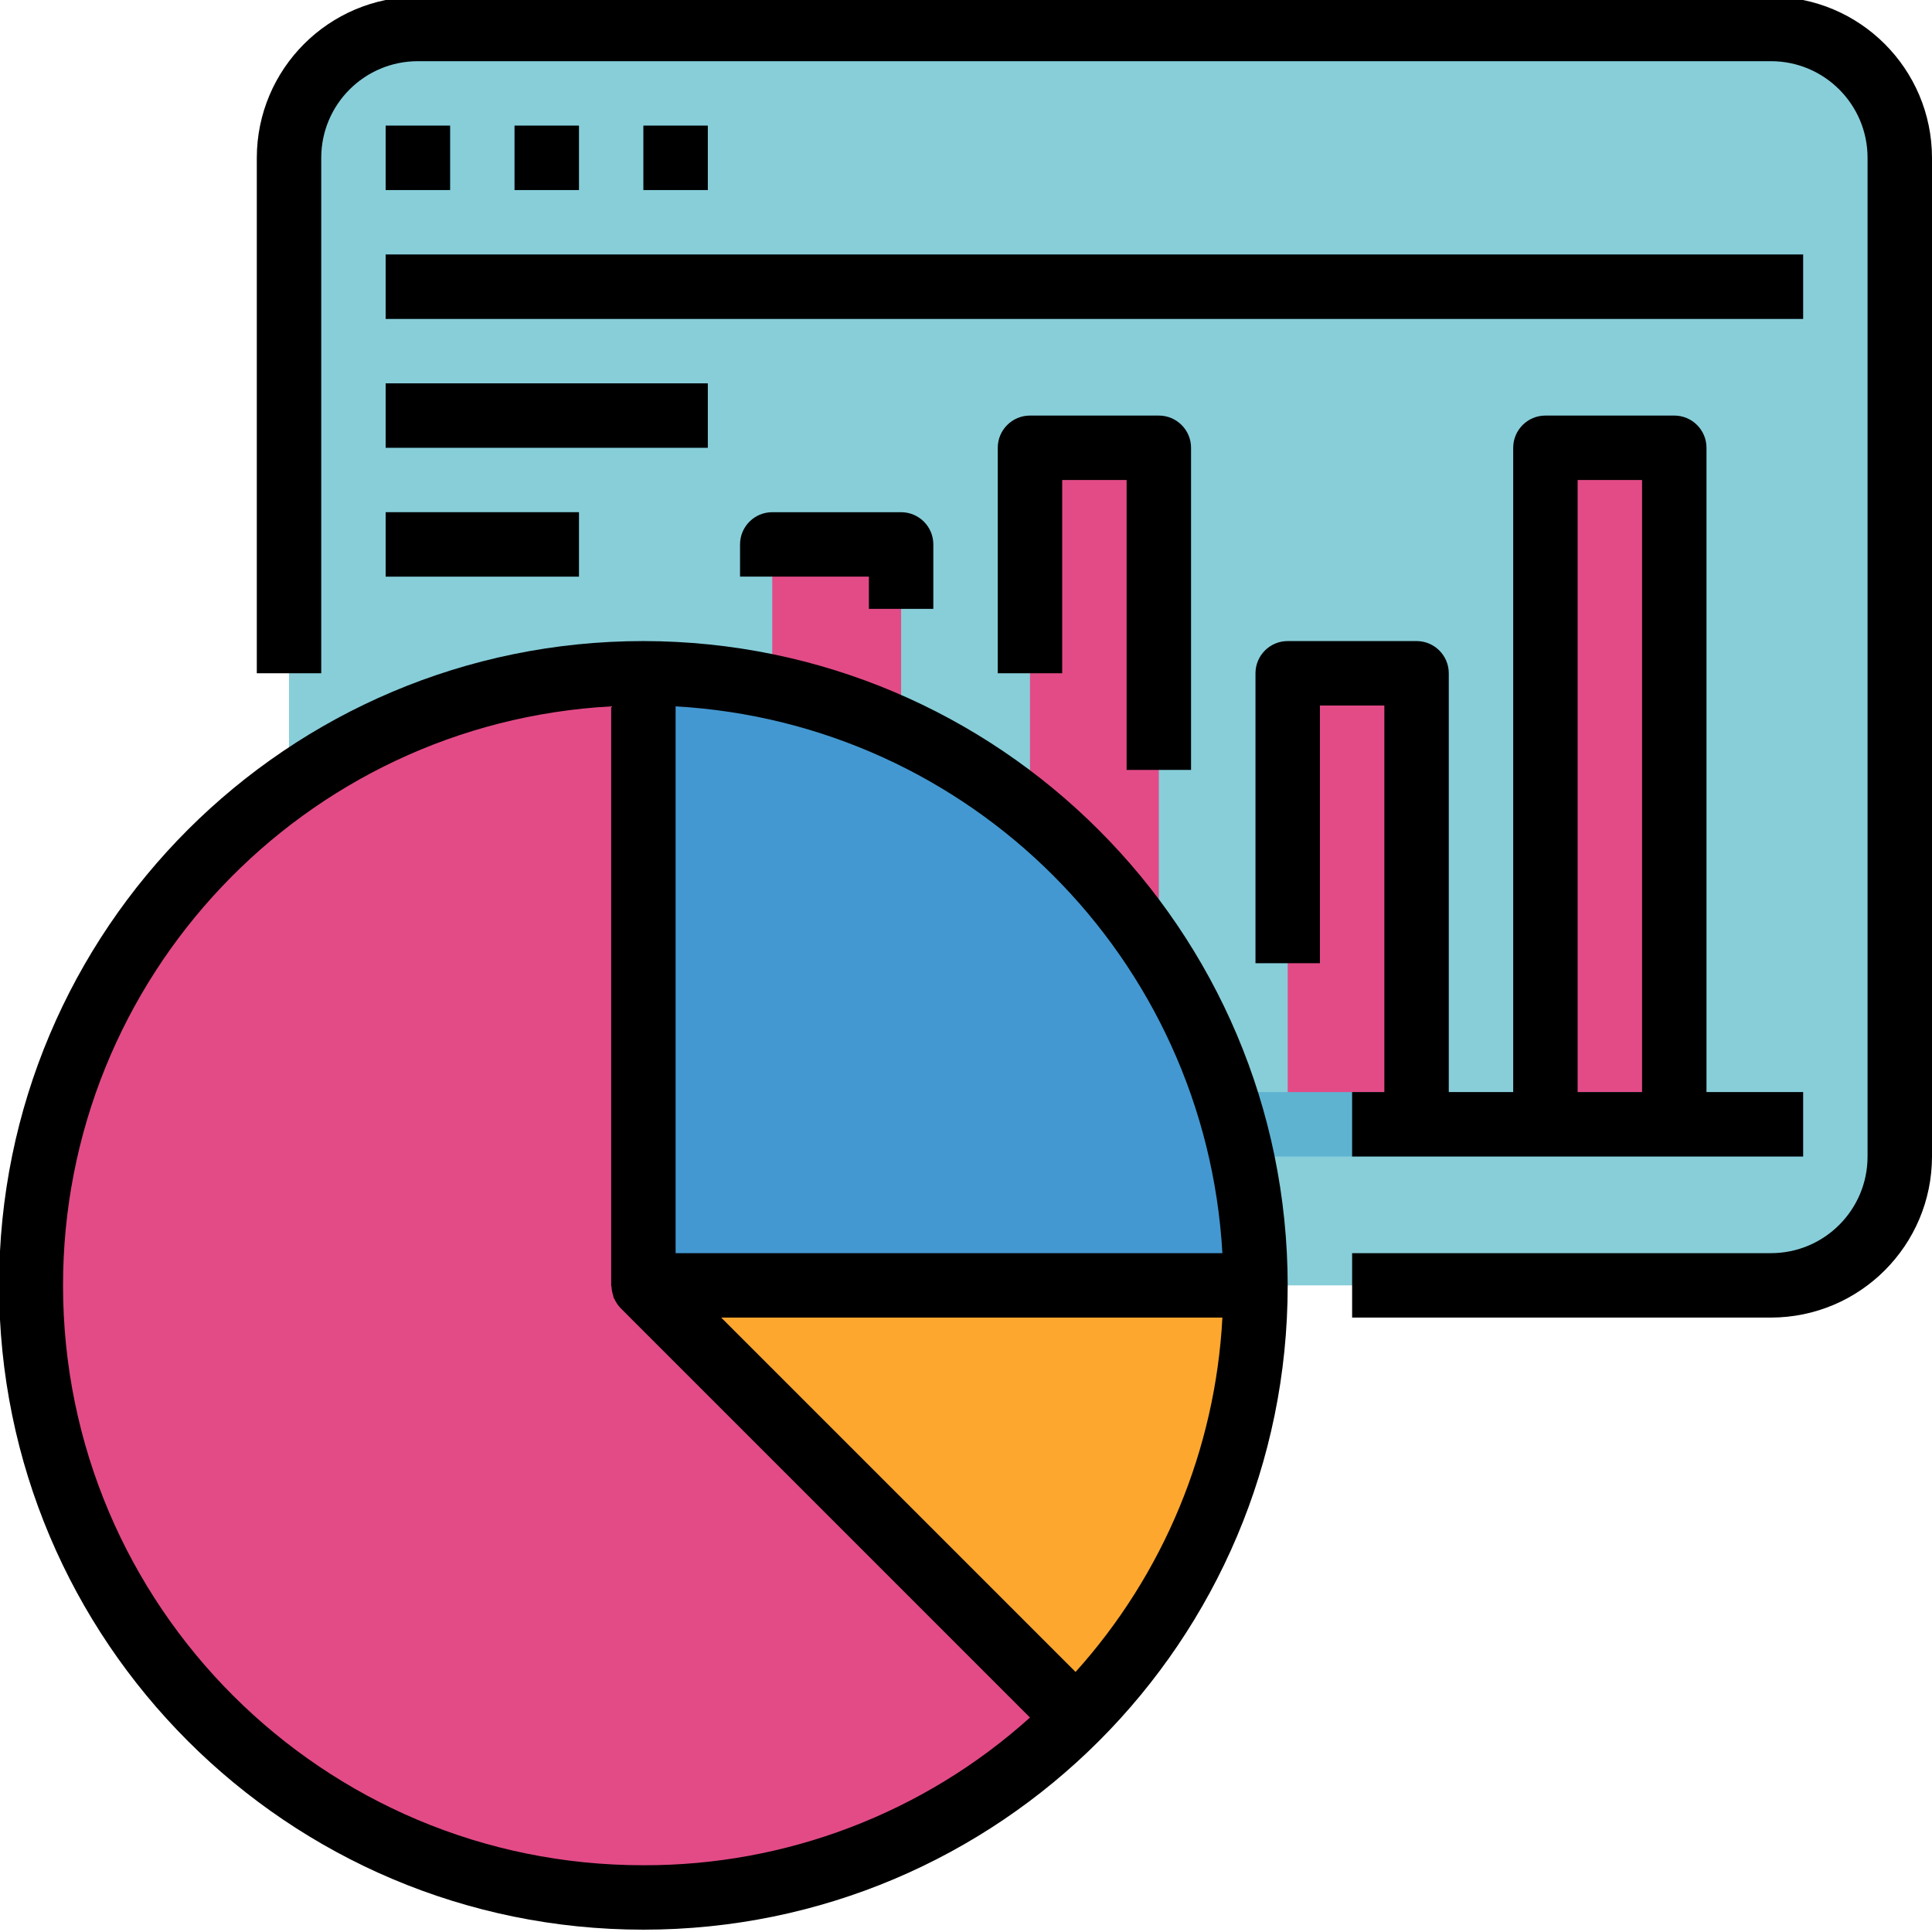
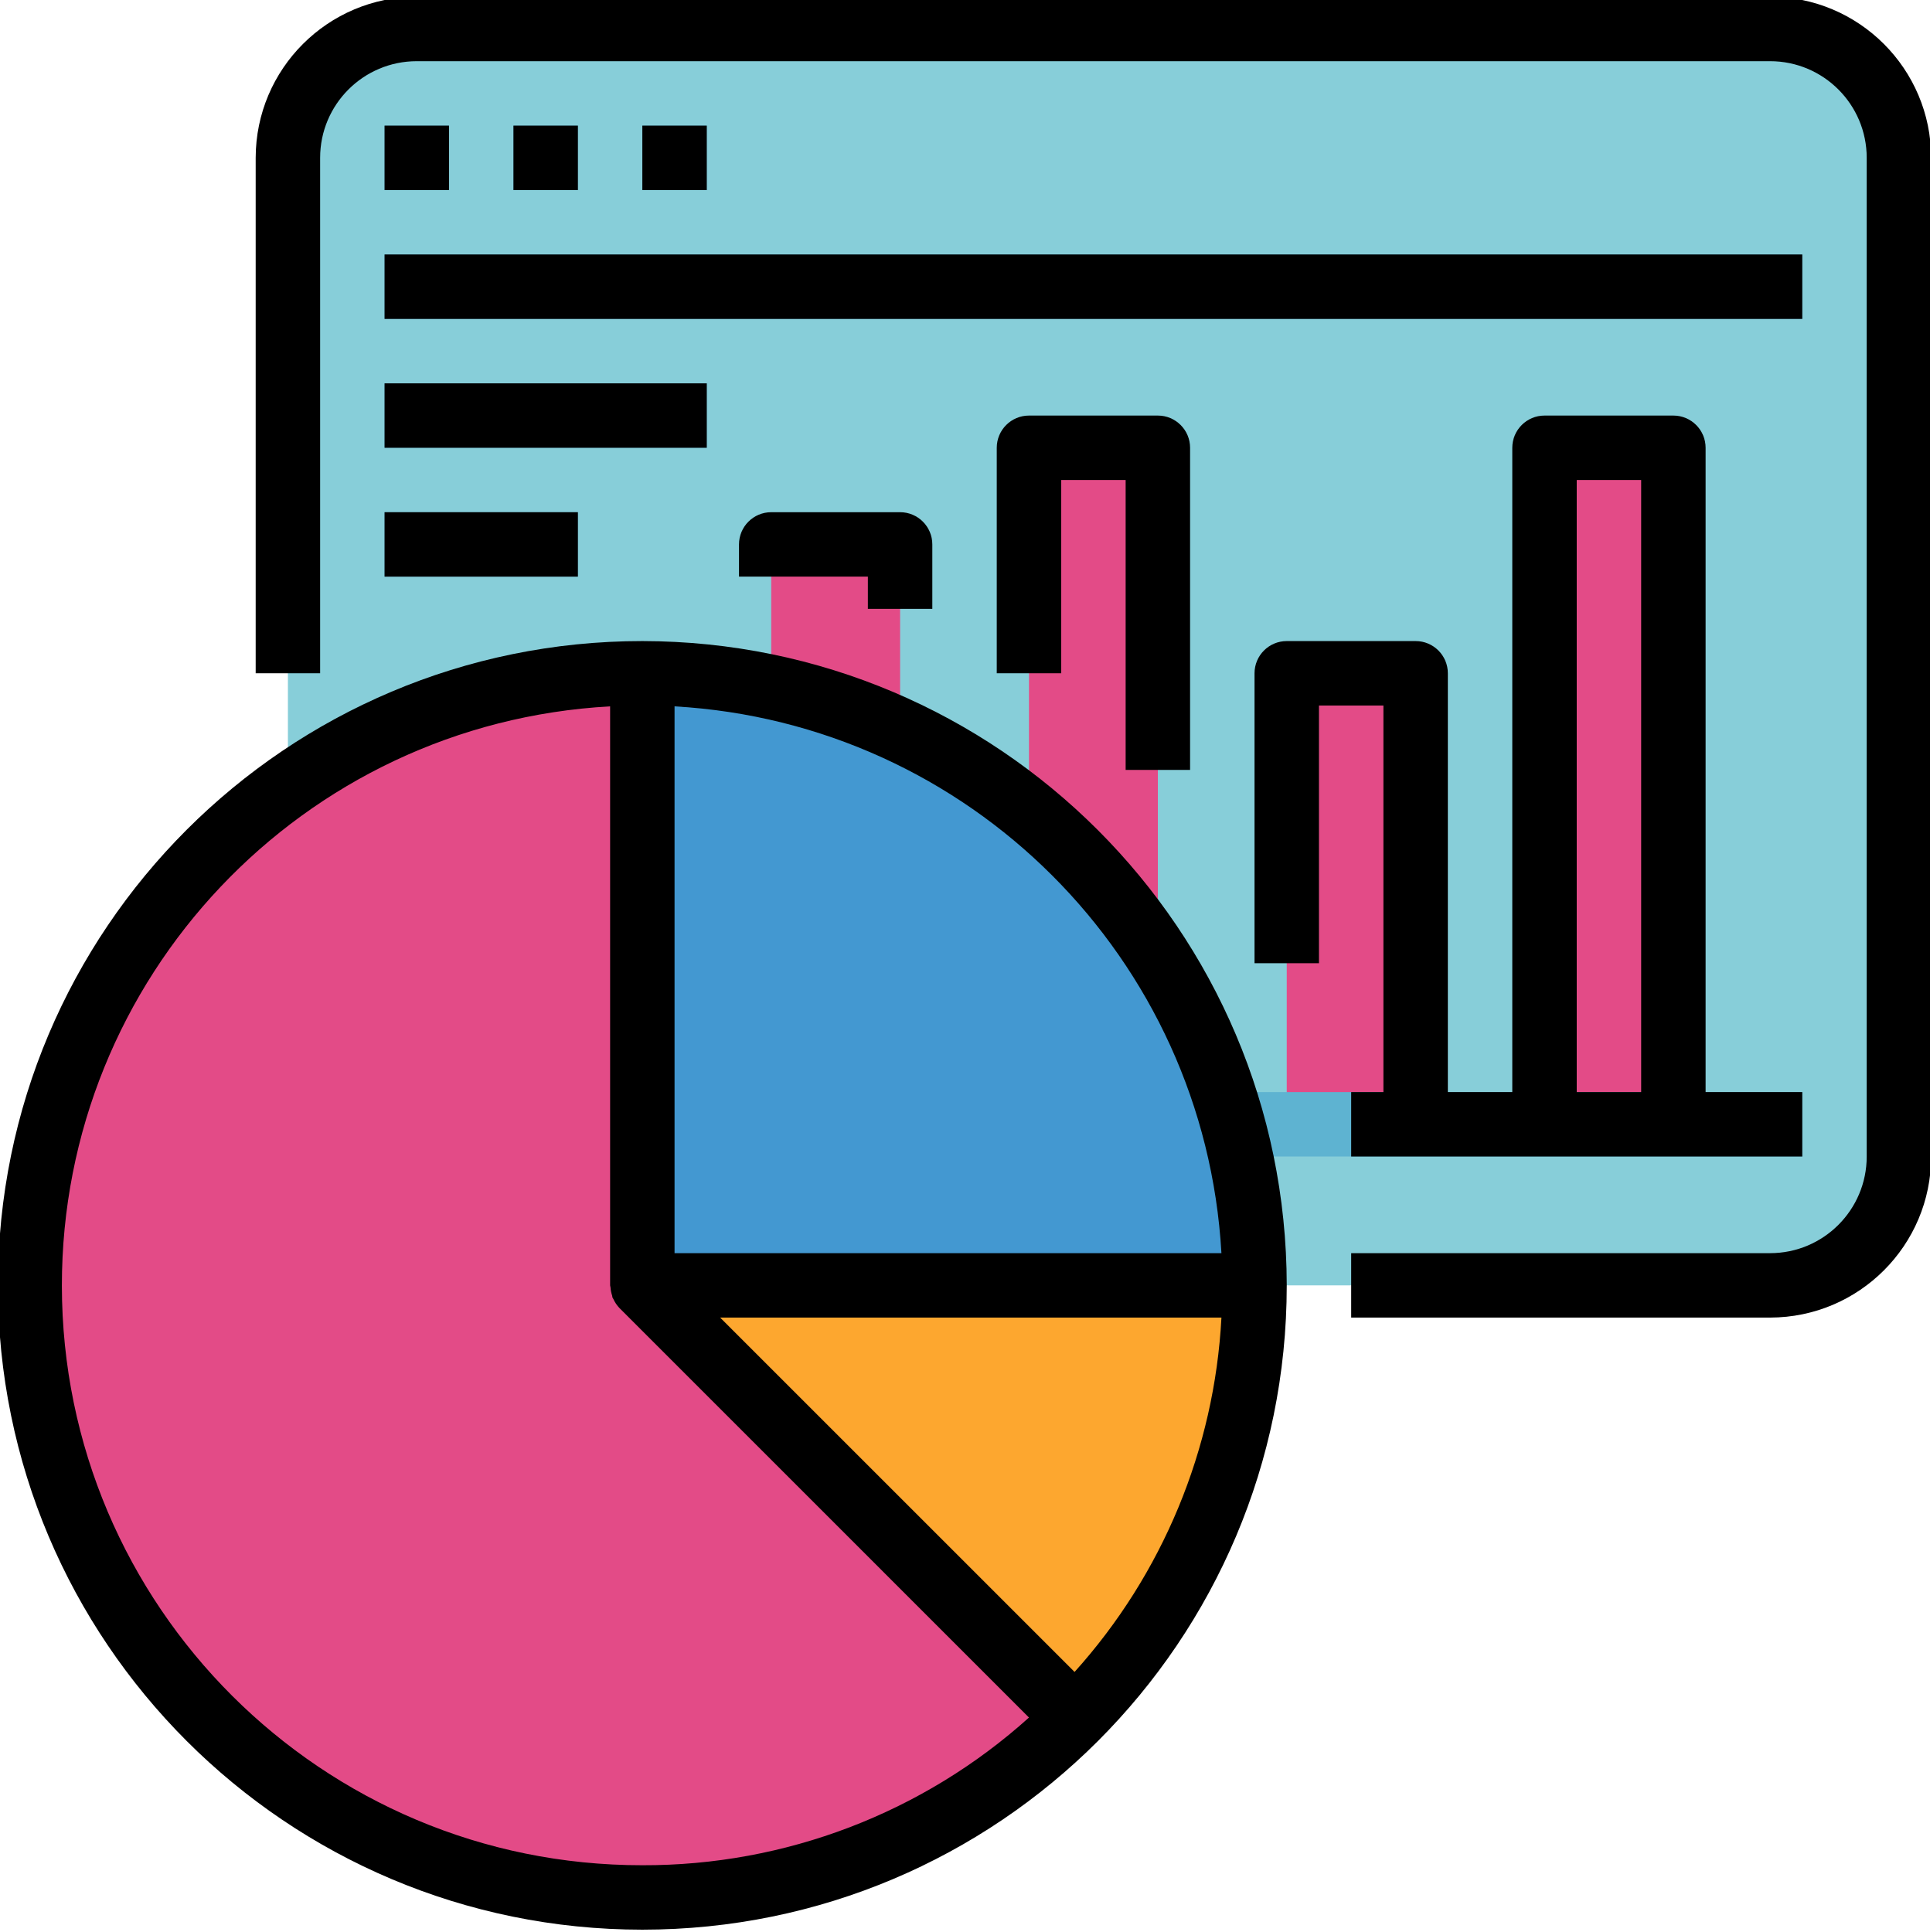
- <svg xmlns="http://www.w3.org/2000/svg" height="120px" version="1.1" viewBox="1 1 596 596.718" width="120px">
+ <svg xmlns="http://www.w3.org/2000/svg" version="1.1" viewBox="1 1 596 596.718" width="400" heigth="400">
  <g id="surface1">
    <path d="M 129.711 9.949 L 547.609 9.949 C 569.586 9.949 587.41 27.77 587.41 49.75 L 587.41 358.199 C 587.41 380.18 569.586 398 547.609 398 L 129.711 398 C 107.73 398 89.91 380.18 89.91 358.199 L 89.91 49.75 C 89.91 27.77 107.73 9.949 129.711 9.949 Z M 129.711 9.949 " style=" stroke:none;fill-rule:nonzero;fill:rgb(52.941%,80.784%,85.098%);fill-opacity:1;" />
    <path d="M 199.359 39.801 L 219.258 39.801 L 219.258 59.699 L 199.359 59.699 Z M 199.359 39.801 " style=" stroke:none;fill-rule:nonzero;fill:rgb(36.863%,70.196%,81.961%);fill-opacity:1;" />
    <path d="M 119.758 39.801 L 139.66 39.801 L 139.66 59.699 L 119.758 59.699 Z M 119.758 39.801 " style=" stroke:none;fill-rule:nonzero;fill:rgb(36.863%,70.196%,81.961%);fill-opacity:1;" />
    <path d="M 159.559 39.801 L 179.461 39.801 L 179.461 59.699 L 159.559 59.699 Z M 159.559 39.801 " style=" stroke:none;fill-rule:nonzero;fill:rgb(36.863%,70.196%,81.961%);fill-opacity:1;" />
    <path d="M 119.758 79.598 L 557.559 79.598 L 557.559 99.5 L 119.758 99.5 Z M 119.758 79.598 " style=" stroke:none;fill-rule:nonzero;fill:rgb(36.863%,70.196%,81.961%);fill-opacity:1;" />
    <path d="M 119.758 119.402 L 219.258 119.402 L 219.258 139.301 L 119.758 139.301 Z M 119.758 119.402 " style=" stroke:none;fill-rule:nonzero;fill:rgb(36.863%,70.196%,81.961%);fill-opacity:1;" />
    <path d="M 119.758 159.199 L 179.461 159.199 L 179.461 179.102 L 119.758 179.102 Z M 119.758 159.199 " style=" stroke:none;fill-rule:nonzero;fill:rgb(36.863%,70.196%,81.961%);fill-opacity:1;" />
    <path d="M 239.16 169.148 L 278.957 169.148 L 278.957 348.25 L 239.16 348.25 Z M 239.16 169.148 " style=" stroke:none;fill-rule:nonzero;fill:rgb(89.02%,29.412%,52.941%);fill-opacity:1;" />
    <path d="M 318.758 139.301 L 358.559 139.301 L 358.559 348.25 L 318.758 348.25 Z M 318.758 139.301 " style=" stroke:none;fill-rule:nonzero;fill:rgb(89.02%,29.412%,52.941%);fill-opacity:1;" />
    <path d="M 398.359 208.949 L 438.16 208.949 L 438.16 348.25 L 398.359 348.25 Z M 398.359 208.949 " style=" stroke:none;fill-rule:nonzero;fill:rgb(89.02%,29.412%,52.941%);fill-opacity:1;" />
    <path d="M 477.957 139.301 L 517.758 139.301 L 517.758 348.25 L 477.957 348.25 Z M 477.957 139.301 " style=" stroke:none;fill-rule:nonzero;fill:rgb(89.02%,29.412%,52.941%);fill-opacity:1;" />
    <path d="M 119.758 338.301 L 557.559 338.301 L 557.559 358.199 L 119.758 358.199 Z M 119.758 338.301 " style=" stroke:none;fill-rule:nonzero;fill:rgb(36.863%,70.196%,81.961%);fill-opacity:1;" />
    <path d="M 333.039 531.68 C 368.551 496.266 388.469 448.148 388.41 398 L 199.359 398 Z M 333.039 531.68 " style=" stroke:none;fill-rule:nonzero;fill:rgb(99.216%,65.49%,18.431%);fill-opacity:1;" />
    <path d="M 199.359 208.949 C 94.953 208.949 10.309 293.594 10.309 398 C 10.309 502.406 94.953 587.051 199.359 587.051 C 249.496 587.051 297.586 567.129 333.039 531.676 L 199.359 398 Z M 199.359 208.949 " style=" stroke:none;fill-rule:nonzero;fill:rgb(89.02%,29.412%,52.941%);fill-opacity:1;" />
    <path d="M 199.359 208.949 L 199.359 398 L 388.41 398 C 388.41 293.594 303.766 208.949 199.359 208.949 Z M 199.359 208.949 " style=" stroke:none;fill-rule:nonzero;fill:rgb(26.275%,59.608%,81.961%);fill-opacity:1;" />
    <path d="M 547.609 0 L 129.711 0 C 102.246 0.031 79.988 22.289 79.957 49.75 L 79.957 208.949 L 99.859 208.949 L 99.859 49.75 C 99.859 33.262 113.223 19.898 129.711 19.898 L 547.609 19.898 C 564.094 19.898 577.457 33.262 577.457 49.75 L 577.457 358.199 C 577.457 374.688 564.094 388.051 547.609 388.051 L 418.258 388.051 L 418.258 407.949 L 547.609 407.949 C 575.07 407.918 597.328 385.664 597.359 358.199 L 597.359 49.75 C 597.328 22.289 575.07 0.031 547.609 0 Z M 547.609 0 " style=" stroke:none;fill-rule:nonzero;fill:rgb(0%,0%,0%);fill-opacity:1;" />
    <path d="M 119.758 39.801 L 139.66 39.801 L 139.66 59.699 L 119.758 59.699 Z M 119.758 39.801 " style=" stroke:none;fill-rule:nonzero;fill:rgb(0%,0%,0%);fill-opacity:1;" />
    <path d="M 159.559 39.801 L 179.461 39.801 L 179.461 59.699 L 159.559 59.699 Z M 159.559 39.801 " style=" stroke:none;fill-rule:nonzero;fill:rgb(0%,0%,0%);fill-opacity:1;" />
    <path d="M 199.359 39.801 L 219.258 39.801 L 219.258 59.699 L 199.359 59.699 Z M 199.359 39.801 " style=" stroke:none;fill-rule:nonzero;fill:rgb(0%,0%,0%);fill-opacity:1;" />
    <path d="M 119.758 79.598 L 557.559 79.598 L 557.559 99.5 L 119.758 99.5 Z M 119.758 79.598 " style=" stroke:none;fill-rule:nonzero;fill:rgb(0%,0%,0%);fill-opacity:1;" />
    <path d="M 119.758 119.402 L 219.258 119.402 L 219.258 139.301 L 119.758 139.301 Z M 119.758 119.402 " style=" stroke:none;fill-rule:nonzero;fill:rgb(0%,0%,0%);fill-opacity:1;" />
    <path d="M 119.758 159.199 L 179.461 159.199 L 179.461 179.102 L 119.758 179.102 Z M 119.758 159.199 " style=" stroke:none;fill-rule:nonzero;fill:rgb(0%,0%,0%);fill-opacity:1;" />
    <path d="M 288.91 189.051 L 288.91 169.148 C 288.91 163.656 284.449 159.199 278.957 159.199 L 239.16 159.199 C 233.668 159.199 229.211 163.656 229.211 169.148 L 229.211 179.098 L 269.008 179.098 L 269.008 189.051 Z M 288.91 189.051 " style=" stroke:none;fill-rule:nonzero;fill:rgb(0%,0%,0%);fill-opacity:1;" />
    <path d="M 368.508 238.801 L 368.508 139.301 C 368.508 133.809 364.051 129.352 358.559 129.352 L 318.758 129.352 C 313.266 129.352 308.809 133.809 308.809 139.301 L 308.809 208.949 L 328.711 208.949 L 328.711 149.25 L 348.609 149.25 L 348.609 238.801 Z M 368.508 238.801 " style=" stroke:none;fill-rule:nonzero;fill:rgb(0%,0%,0%);fill-opacity:1;" />
    <path d="M 428.211 338.301 L 418.258 338.301 L 418.258 358.199 L 557.559 358.199 L 557.559 338.301 L 527.707 338.301 L 527.707 139.301 C 527.707 133.809 523.25 129.352 517.758 129.352 L 477.957 129.352 C 472.465 129.352 468.008 133.809 468.008 139.301 L 468.008 338.301 L 448.109 338.301 L 448.109 208.949 C 448.109 203.457 443.652 199 438.16 199 L 398.359 199 C 392.867 199 388.41 203.457 388.41 208.949 L 388.41 298.5 L 408.309 298.5 L 408.309 218.902 L 428.211 218.902 Z M 487.91 149.25 L 507.809 149.25 L 507.809 338.301 L 487.91 338.301 Z M 487.91 149.25 " style=" stroke:none;fill-rule:nonzero;fill:rgb(0%,0%,0%);fill-opacity:1;" />
    <path d="M 199.359 199 C 89.449 199 0.359 288.094 0.359 398 C 0.359 507.906 89.449 597 199.359 597 C 309.266 597 398.359 507.906 398.359 398 C 398.23 288.152 309.207 199.129 199.359 199 Z M 199.359 577.098 C 100.445 577.18 20.188 497.062 20.109 398.148 C 20.039 302.988 94.387 224.383 189.41 219.168 L 189.41 398 C 189.41 398.211 189.52 398.398 189.527 398.617 C 189.59 399.492 189.758 400.359 190.047 401.195 C 190.117 401.395 190.047 401.633 190.184 401.832 C 190.246 401.949 190.312 402.07 190.395 402.18 C 190.859 403.215 191.5 404.16 192.273 404.977 L 192.336 405.047 L 318.758 531.48 C 285.992 560.973 243.438 577.23 199.359 577.098 Z M 332.84 517.398 L 223.387 407.949 L 378.191 407.949 C 376.051 448.547 360.039 487.18 332.84 517.398 Z M 209.309 388.051 L 209.309 219.168 C 300.34 224.352 373.008 297.016 378.191 388.051 Z M 209.309 388.051 " style=" stroke:none;fill-rule:nonzero;fill:rgb(0%,0%,0%);fill-opacity:1;" />
  </g>
</svg>
